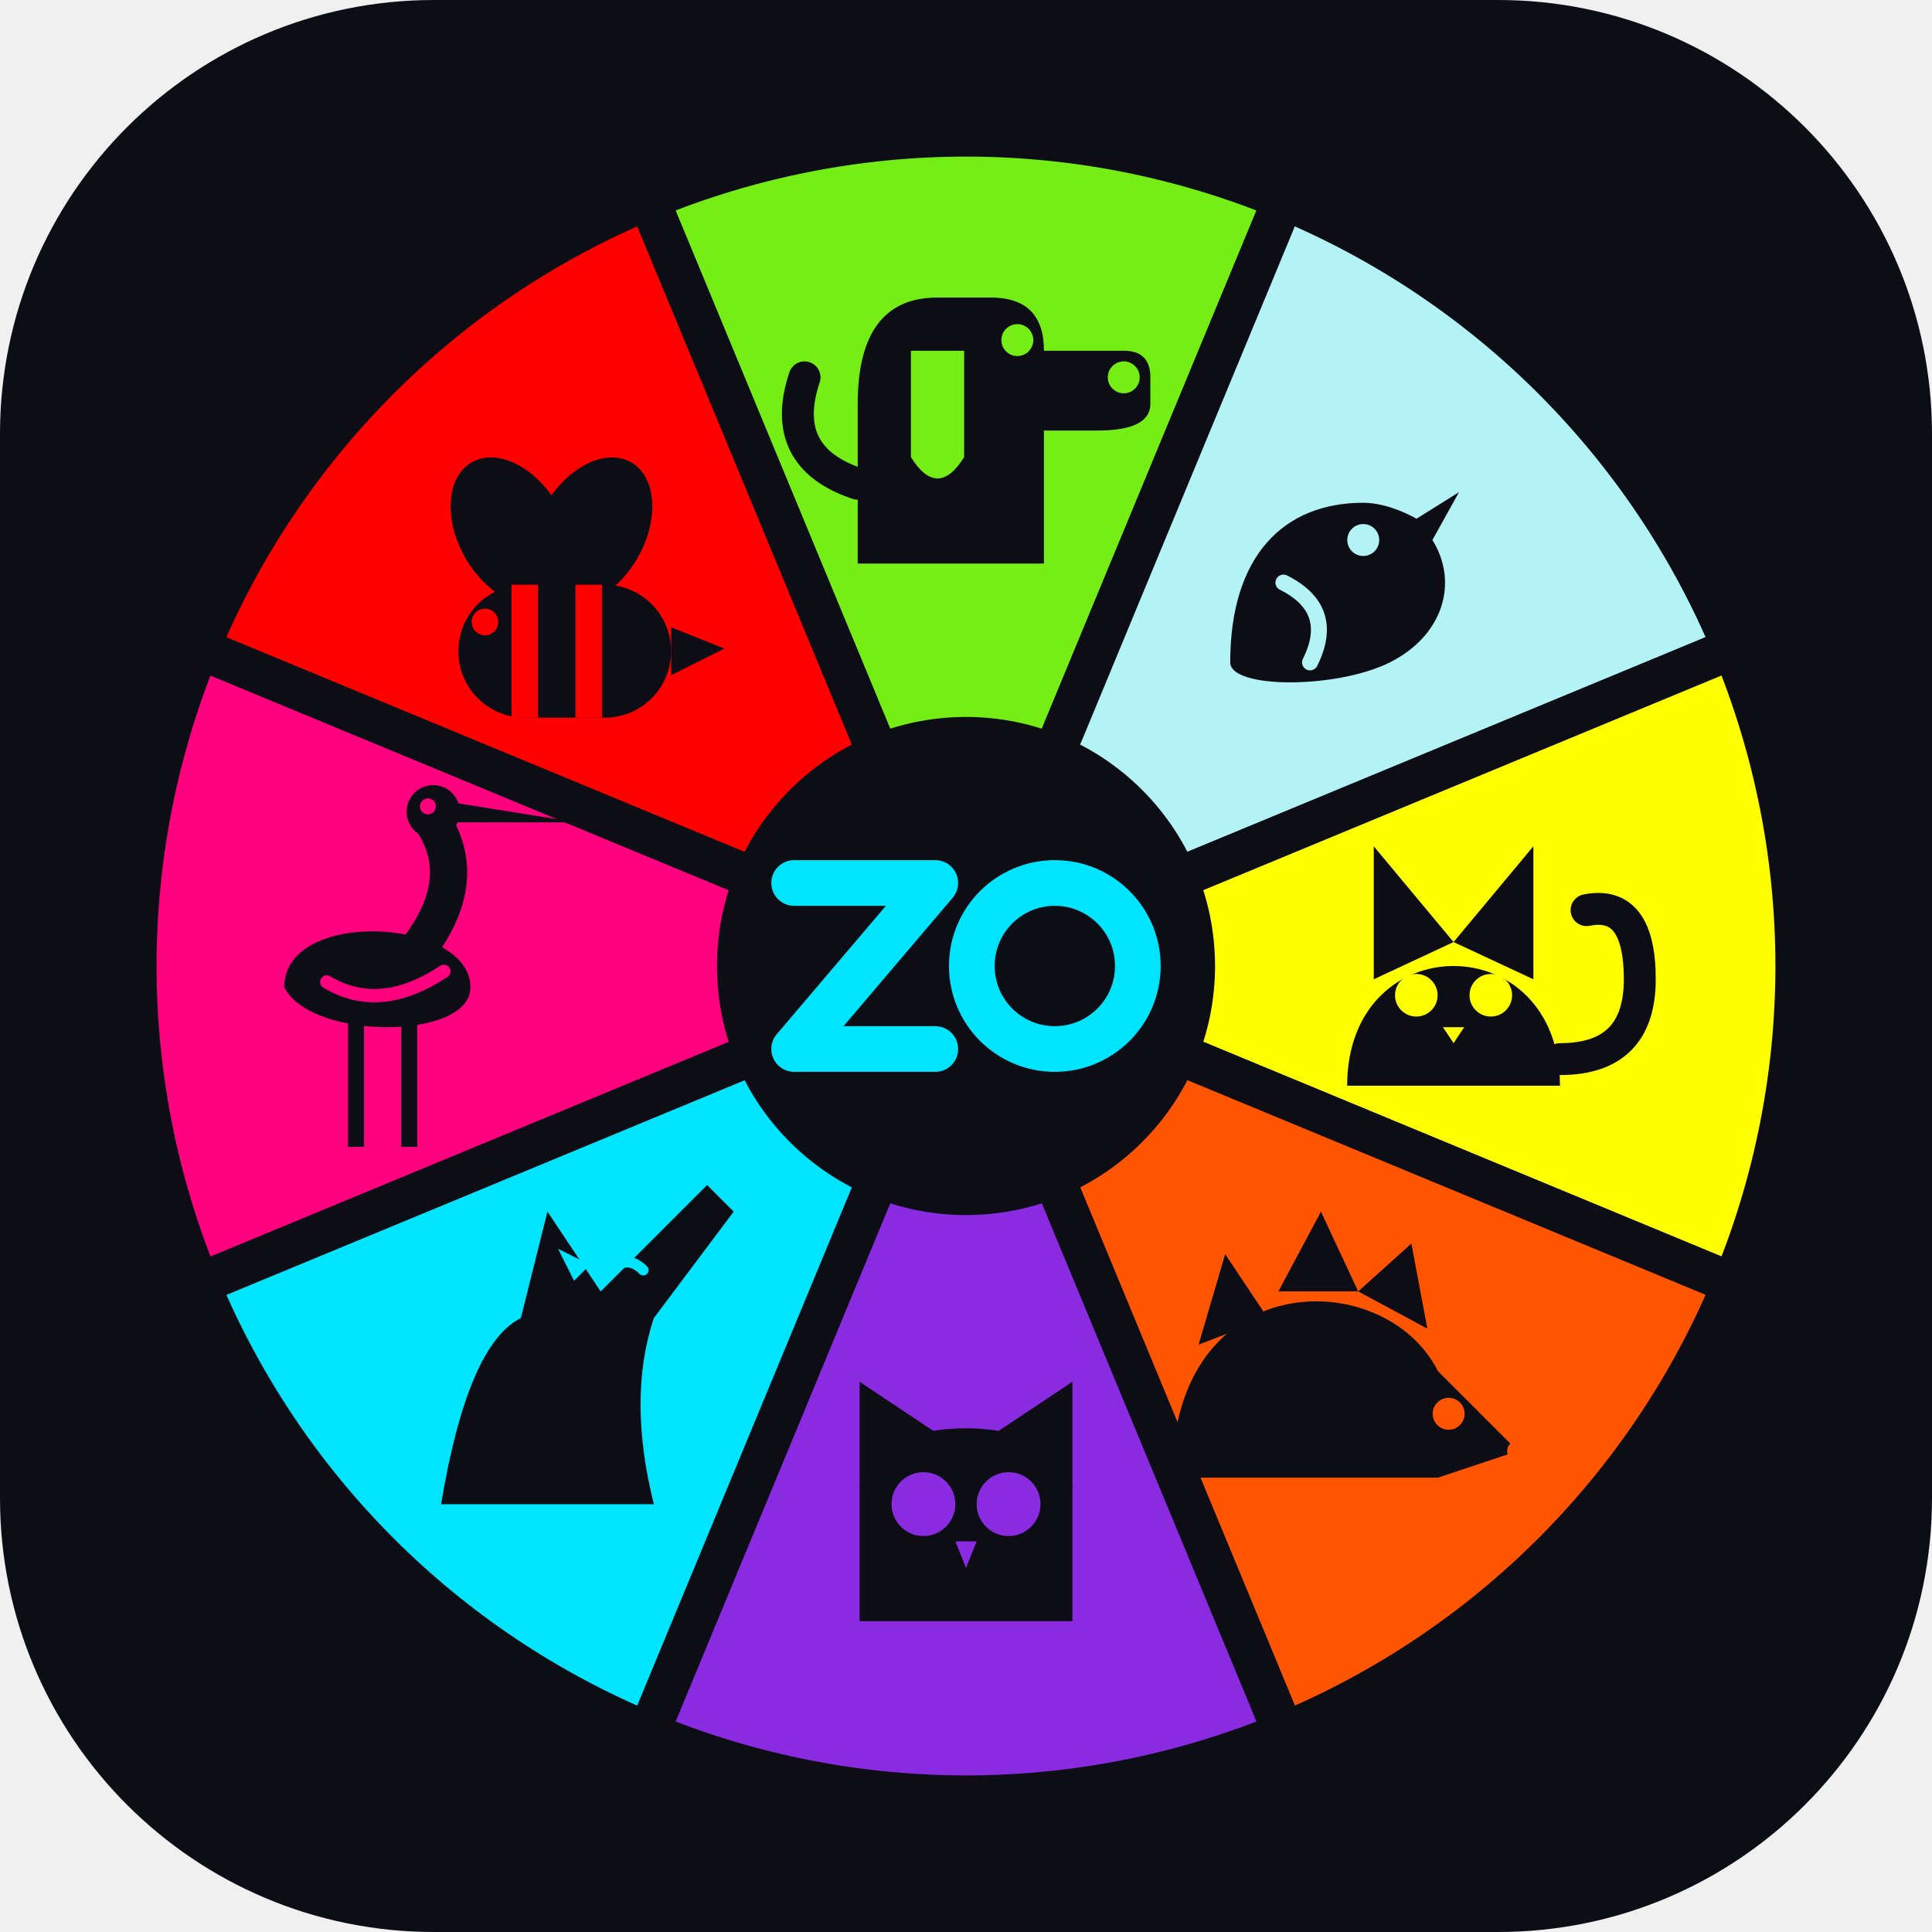
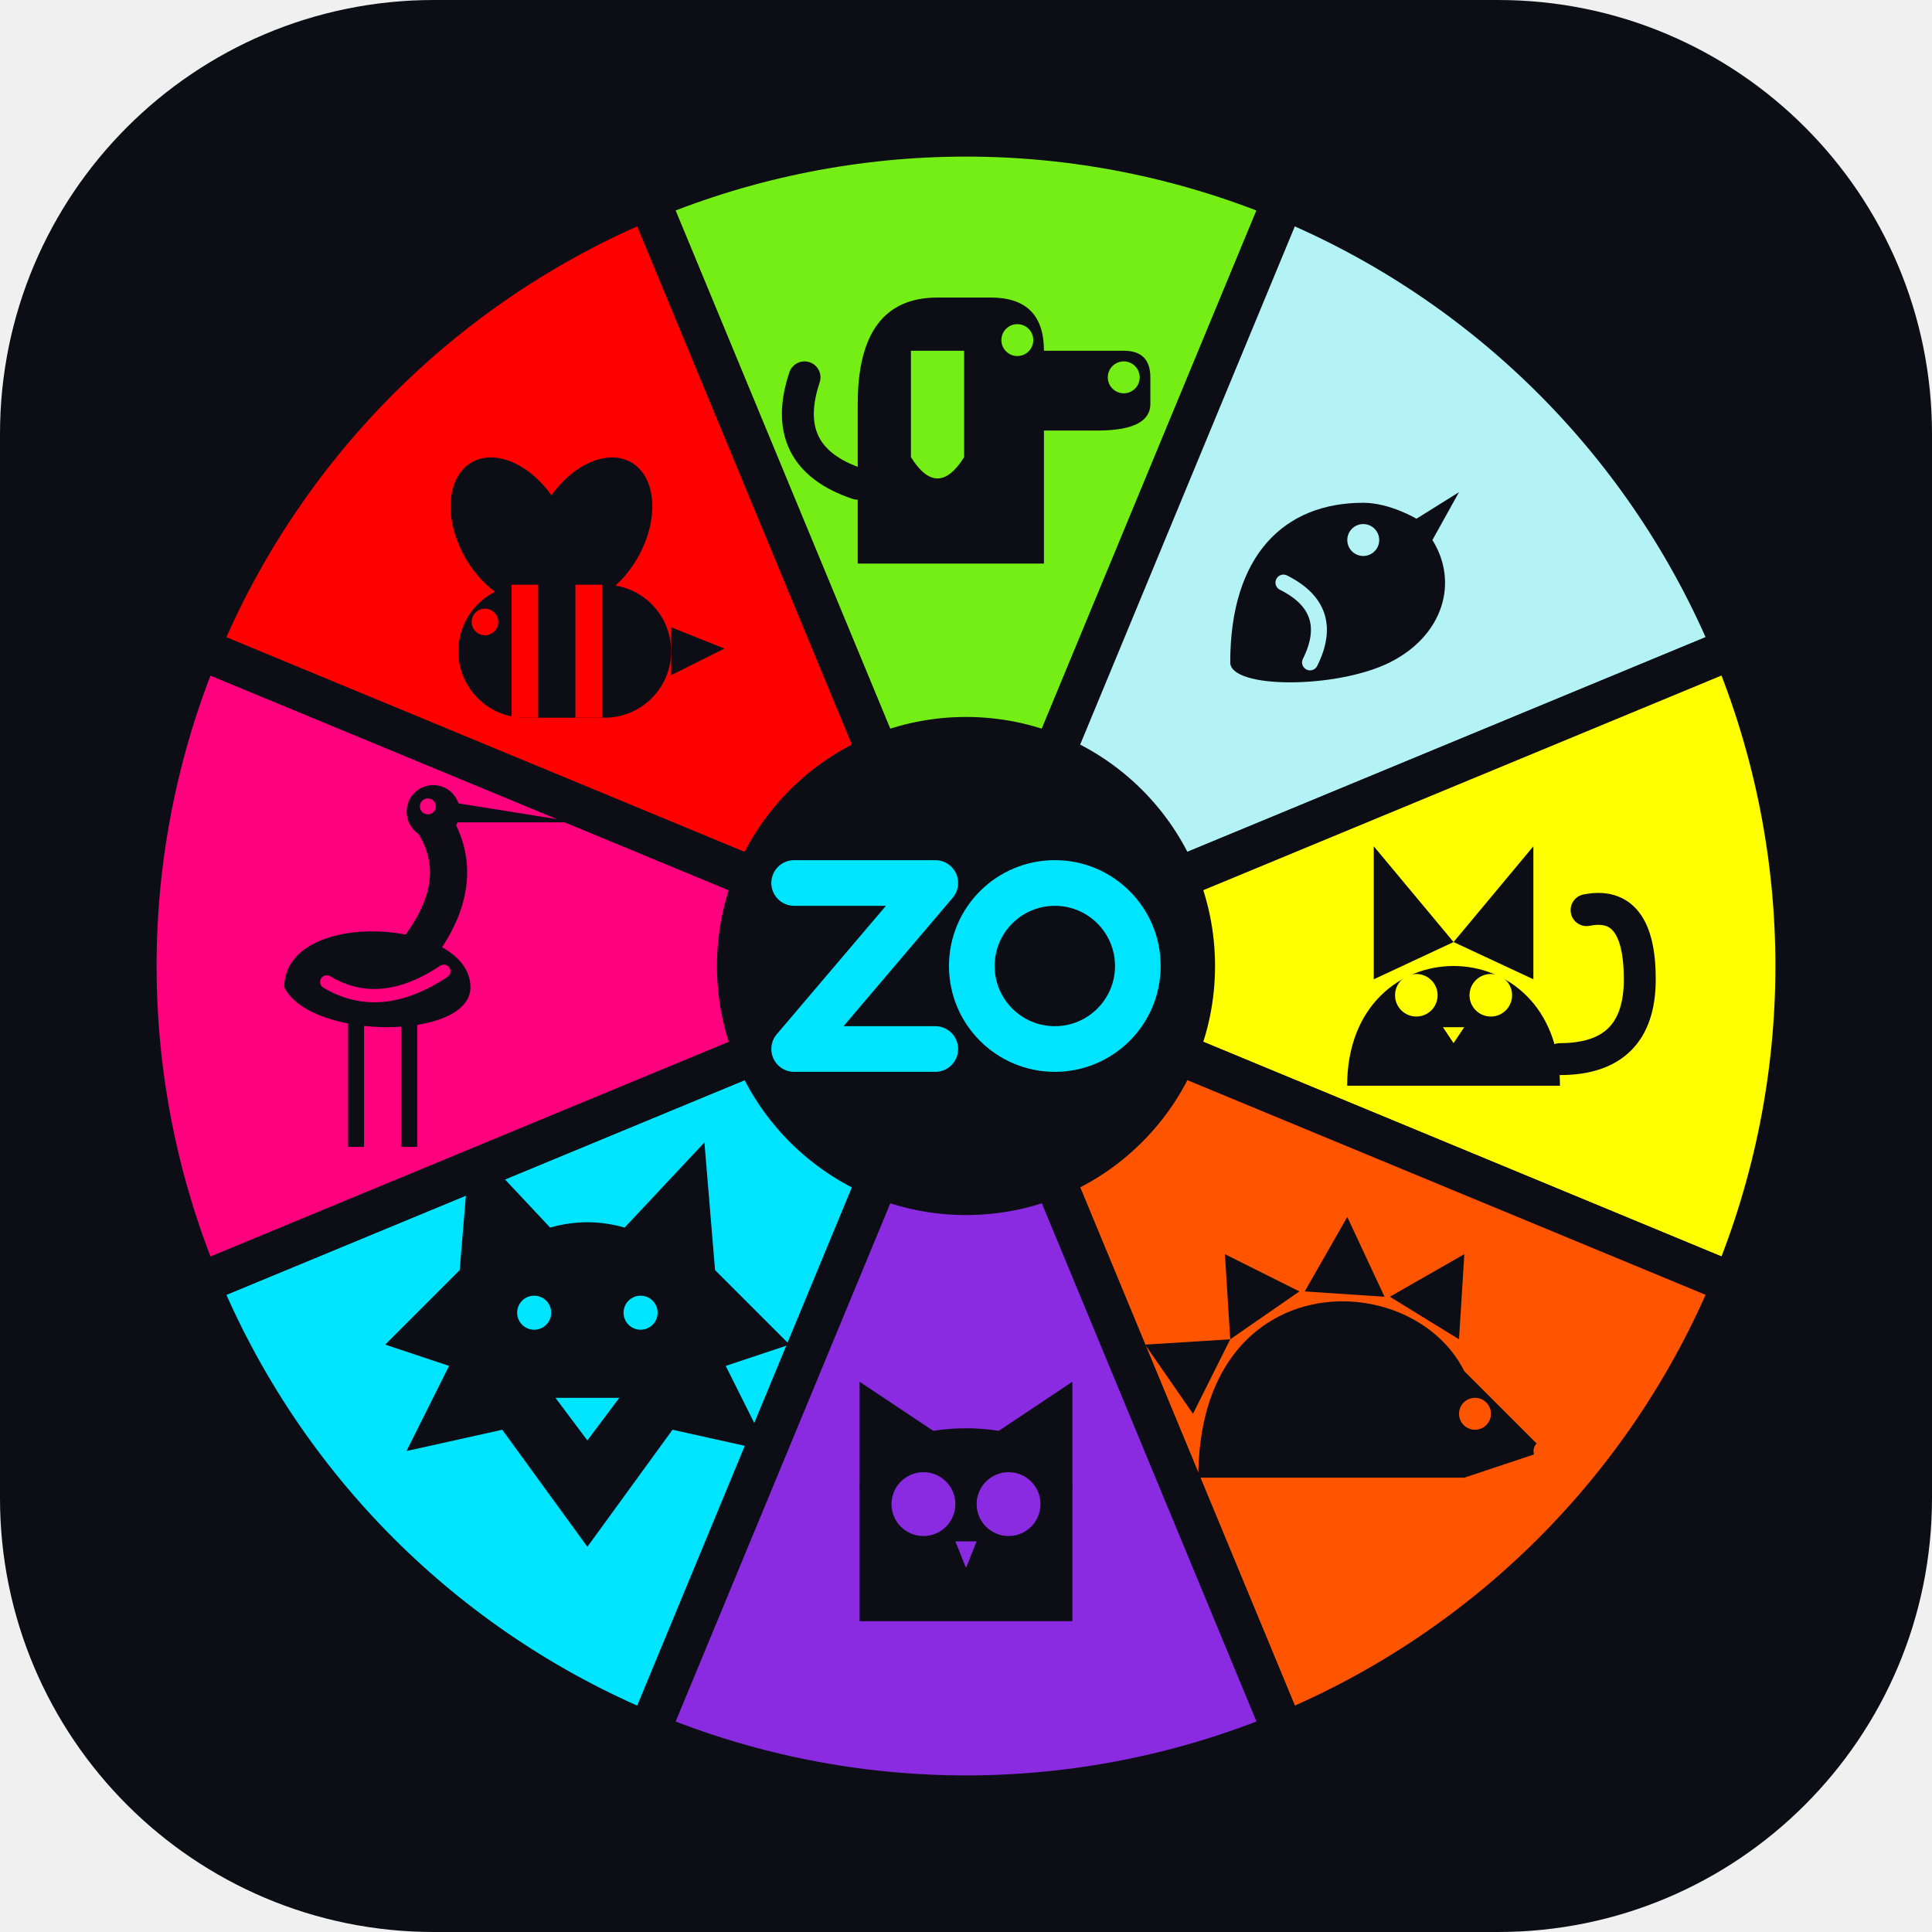
<svg xmlns="http://www.w3.org/2000/svg" viewBox="0 0 1024 1024" width="1024" height="1024">
  <defs>
    <mask id="mB512Diggy" maskUnits="userSpaceOnUse" x="0" y="0" width="1024" height="1024">
      <rect width="1024" height="1024" fill="white" />
      <g transform="translate(512.00 228.20) scale(2.82) translate(-55.35 -55.00)">
        <path d="M 35 80 L 35 50 Q 35 30 50 30 L 60 30 Q 70 30 70 40 L 85 40 Q 90 40 90 45 L 90 50 Q 90 55 80 55 L 70 55 L 70 80 Z" fill="black" />
        <path d="M 35 65 Q 20 60, 25 45" fill="none" stroke="black" stroke-width="6" stroke-linecap="round" />
        <path d="M 45 40 L 45 60 Q 50 68 55 60 L 55 40 Z" fill="white" />
        <circle cx="65" cy="38" r="3" fill="white" />
        <circle cx="85" cy="45" r="3" fill="white" />
      </g>
    </mask>
    <mask id="mB512Leopy" maskUnits="userSpaceOnUse" x="0" y="0" width="1024" height="1024">
      <rect width="1024" height="1024" fill="white" />
      <g transform="translate(712.68 311.32) scale(2.82) translate(-56.50 -50.90)">
        <path d="M35 65 C 35 45, 45 35, 60 35 C 65 35, 70 38, 70 38 L 78 33 L 73 42 C 78 50, 75 60, 65 65 C 55 70, 35 70, 35 65 Z" fill="black" />
        <circle cx="60" cy="42" r="3" fill="white" />
        <path d="M 45 50 Q 55 55 50 65" stroke="white" stroke-width="3" stroke-linecap="round" fill="none" />
      </g>
    </mask>
    <mask id="mB512Monty" maskUnits="userSpaceOnUse" x="0" y="0" width="1024" height="1024">
      <rect width="1024" height="1024" fill="white" />
      <g transform="translate(795.80 512.00) scale(2.82) translate(-59.00 -52.50)">
        <path d="M 30 75 C 30 45, 70 45, 70 75 Z" fill="black" />
        <polygon points="35,55 35,30 50,48" fill="black" />
        <polygon points="65,55 65,30 50,48" fill="black" />
        <path d="M 70 70 Q 85 70, 85 55 Q 85 40, 75 42" fill="none" stroke="black" stroke-width="6" stroke-linecap="round" />
        <circle cx="43" cy="58" r="4" fill="white" />
        <circle cx="57" cy="58" r="4" fill="white" />
        <polygon points="48,64 52,64 50,67" fill="white" />
      </g>
    </mask>
    <mask id="mB512Archy" maskUnits="userSpaceOnUse" x="0" y="0" width="1024" height="1024">
      <rect width="1024" height="1024" fill="white" />
-       <g transform="translate(712.68 712.68) scale(2.82) translate(-52.45 -45.00)">
+       <g transform="translate(712.68 712.68) scale(2.82) translate(-47.50 -45.00)">
        <path d="M 20 70 C 20 30, 60 30, 70 50 L 85 65 L 70 70 Z" fill="black" />
-         <polygon points="25,45 30,28 38,40" fill="black" />
-         <polygon points="40,35 48,20 55,35" fill="black" />
-         <polygon points="55,35 65,26 68,42" fill="black" />
+         <polygon points="19,58 10,45 26,44" fill="black" />
+         <polygon points="26,44 25,28 39,35" fill="black" />
+         <polygon points="40,35 48,21 55,36" fill="black" />
+         <polygon points="56,36 70,28 69,44" fill="black" />
        <circle cx="72" cy="58" r="3" fill="white" />
        <circle cx="85" cy="65" r="2" fill="white" />
      </g>
    </mask>
    <mask id="mB512Hegy" maskUnits="userSpaceOnUse" x="0" y="0" width="1024" height="1024">
      <rect width="1024" height="1024" fill="white" />
      <g transform="translate(512.00 795.80) scale(2.82) translate(-50.00 -47.50)">
        <path d="M30 70 L30 45 C30 30, 70 30, 70 45 L70 70 Z" fill="black" />
        <polygon points="30,45 30,25 45,35" fill="black" />
        <polygon points="70,45 70,25 55,35" fill="black" />
        <circle cx="42" cy="48" r="6" fill="white" />
        <circle cx="58" cy="48" r="6" fill="white" />
        <polygon points="48,55 52,55 50,60" fill="white" />
      </g>
    </mask>
    <mask id="mB512Hobbsy" maskUnits="userSpaceOnUse" x="0" y="0" width="1024" height="1024">
      <rect width="1024" height="1024" fill="white" />
-       <g transform="translate(311.32 712.68) scale(2.82) translate(-57.50 -50.00)">
-         <path d="M 30 80 Q 35 50 45 45 L 50 25 L 60 40 L 80 20 L 85 25 L 70 45 Q 65 60 70 80 Z" fill="black" />
-         <polygon points="52,32 55,38 58,35" fill="white" />
-         <path d="M 62 36 Q 65 33 68 36" fill="none" stroke="white" stroke-width="2" stroke-linecap="round" />
+       <g transform="translate(311.32 712.68) scale(2.82) translate(-50.00 -52.00)">
+         <path d="M 28 14 L 43 30 Q 50 28 57 30 L 72 14 L 74 38 L 88 52 L 76 56 L 84 72 L 66 68 L 50 90 L 34 68 L 16 72 L 24 56 L 12 52 L 26 38 Z" fill="black" />
+         <circle cx="40" cy="46" r="3.2" fill="white" />
+         <circle cx="60" cy="46" r="3.2" fill="white" />
+         <path d="M 44 62 L 56 62 L 50 70 Z" fill="white" />
      </g>
    </mask>
    <mask id="mB512Ary" maskUnits="userSpaceOnUse" x="0" y="0" width="1024" height="1024">
      <rect width="1024" height="1024" fill="white" />
      <g transform="translate(228.20 512.00) scale(2.82) translate(-57.50 -51.00)">
        <path d="M 30 55 C 30 40, 65 42, 65 55 C 65 65, 35 65, 30 55 Z" fill="black" />
        <path d="M 55 48 Q 65 35 58 24" fill="none" stroke="black" stroke-width="7" stroke-linecap="round" />
        <circle cx="58" cy="22" r="5" fill="black" />
        <polygon points="60,20 85,24 60,24" fill="black" />
        <rect x="42" y="60" width="3" height="25" fill="black" />
        <rect x="52" y="60" width="3" height="25" fill="black" />
        <path d="M 38 54 Q 48 60 60 52" fill="none" stroke="white" stroke-width="2.5" stroke-linecap="round" />
        <circle cx="57" cy="21" r="1.5" fill="white" />
      </g>
    </mask>
    <mask id="mB512Mandy" maskUnits="userSpaceOnUse" x="0" y="0" width="1024" height="1024">
      <rect width="1024" height="1024" fill="white" />
      <g transform="translate(311.32 311.32) scale(2.82) translate(-54.25 -45.50)">
        <rect x="30" y="45" width="40" height="25" rx="12.5" fill="black" />
        <polygon points="70,53 80,57 70,62" fill="black" />
        <ellipse cx="40" cy="35" rx="10" ry="15" fill="black" transform="rotate(-30 40 35)" />
        <ellipse cx="55" cy="35" rx="10" ry="15" fill="black" transform="rotate(30 55 35)" />
        <rect x="40" y="45" width="5" height="25" fill="white" />
        <rect x="52" y="45" width="5" height="25" fill="white" />
        <circle cx="35" cy="52" r="2.5" fill="white" />
      </g>
    </mask>
  </defs>
  <rect width="1024" height="1024" rx="230" fill="#0D0E15" />
  <path d="M512.00 512.00 L343.62 105.49 A440.00 440.00 0 0 1 680.38 105.49 Z" fill="#74EE15" stroke="#0D0E15" stroke-width="22.00" stroke-linejoin="round" mask="url(#mB512Diggy)" />
  <path d="M512.00 512.00 L680.38 105.49 A440.00 440.00 0 0 1 918.51 343.62 Z" fill="#B3F3F6" stroke="#0D0E15" stroke-width="22.00" stroke-linejoin="round" mask="url(#mB512Leopy)" />
  <path d="M512.00 512.00 L918.51 343.62 A440.00 440.00 0 0 1 918.51 680.38 Z" fill="#FFFF00" stroke="#0D0E15" stroke-width="22.00" stroke-linejoin="round" mask="url(#mB512Monty)" />
  <path d="M512.00 512.00 L918.51 680.38 A440.00 440.00 0 0 1 680.38 918.51 Z" fill="#FF5500" stroke="#0D0E15" stroke-width="22.00" stroke-linejoin="round" mask="url(#mB512Archy)" />
  <path d="M512.00 512.00 L680.38 918.51 A440.00 440.00 0 0 1 343.62 918.51 Z" fill="#8A2BE2" stroke="#0D0E15" stroke-width="22.00" stroke-linejoin="round" mask="url(#mB512Hegy)" />
  <path d="M512.00 512.00 L343.62 918.51 A440.00 440.00 0 0 1 105.49 680.38 Z" fill="#00E5FF" stroke="#0D0E15" stroke-width="22.00" stroke-linejoin="round" mask="url(#mB512Hobbsy)" />
  <path d="M512.00 512.00 L105.49 680.38 A440.00 440.00 0 0 1 105.49 343.62 Z" fill="#FF007F" stroke="#0D0E15" stroke-width="22.00" stroke-linejoin="round" mask="url(#mB512Ary)" />
  <path d="M512.00 512.00 L105.49 343.62 A440.00 440.00 0 0 1 343.62 105.49 Z" fill="#FF0000" stroke="#0D0E15" stroke-width="22.00" stroke-linejoin="round" mask="url(#mB512Mandy)" />
  <circle cx="512.00" cy="512.00" r="132.00" fill="#0D0E15" />
  <path d="M420.92 468.00 H495.72 L420.92 556.00 H495.72" fill="none" stroke="#00E5FF" stroke-width="24.20" stroke-linecap="round" stroke-linejoin="round" />
  <circle cx="559.08" cy="512.00" r="44.00" fill="none" stroke="#00E5FF" stroke-width="24.20" />
</svg>
